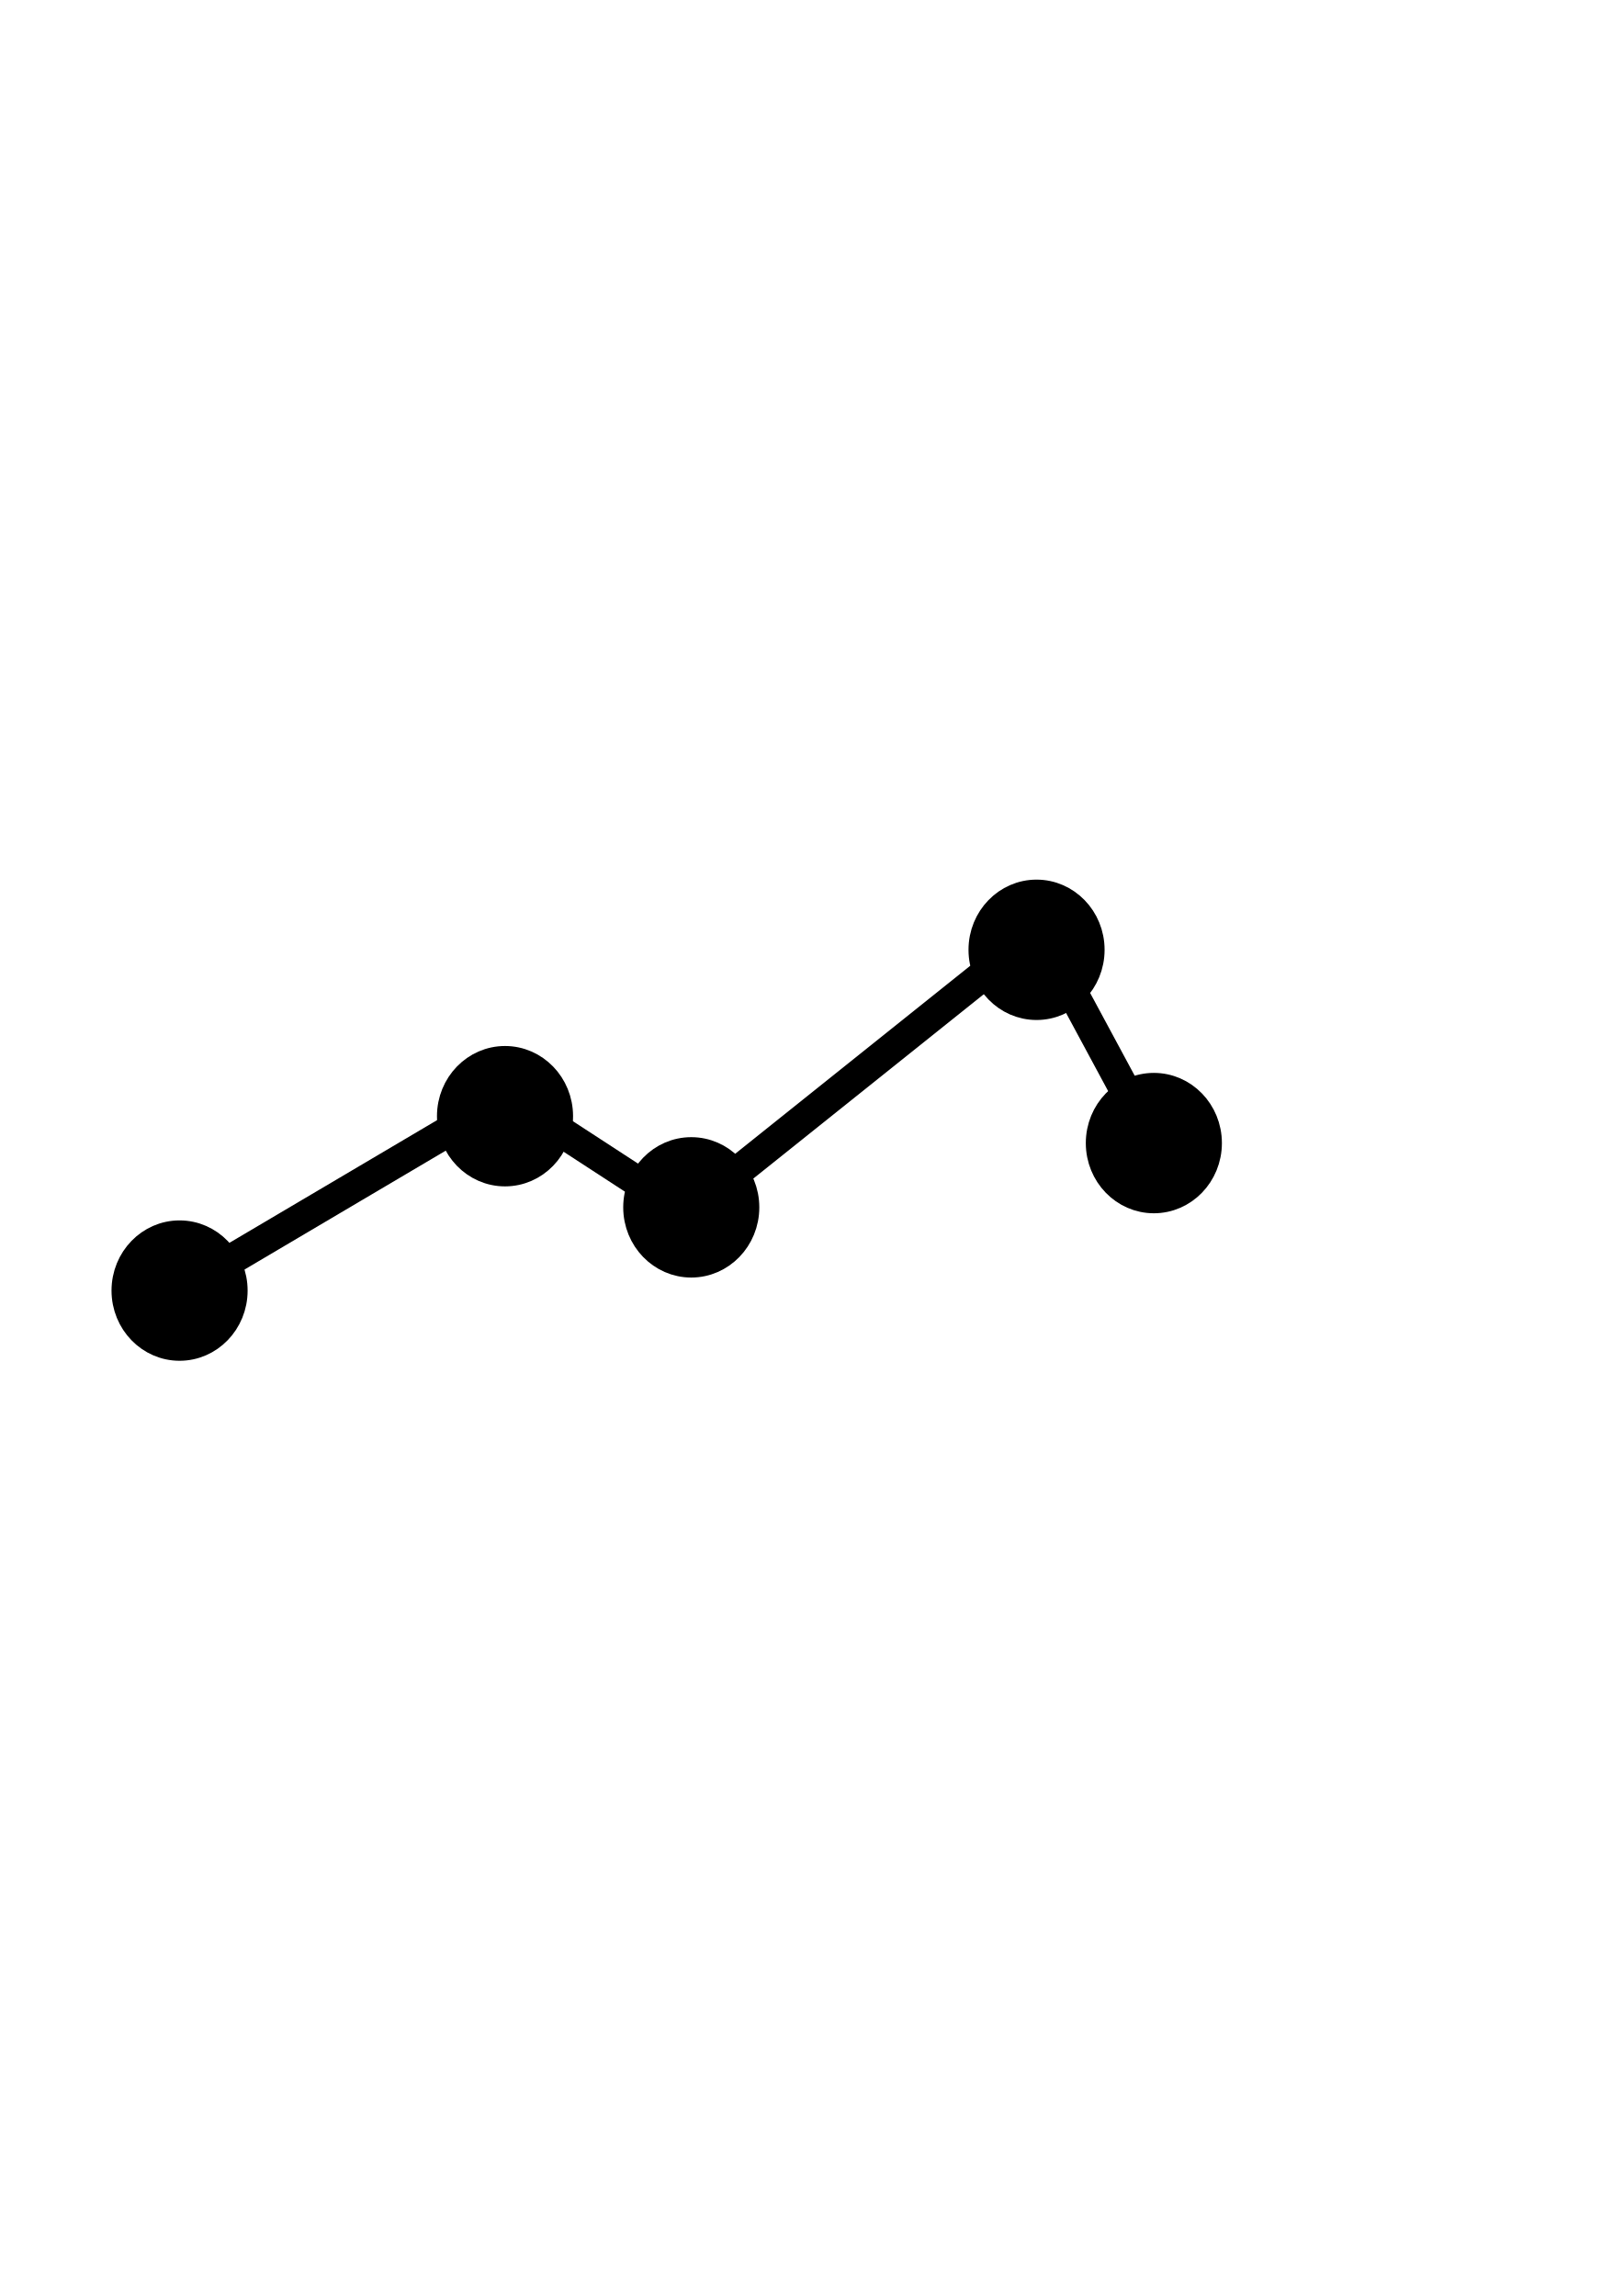
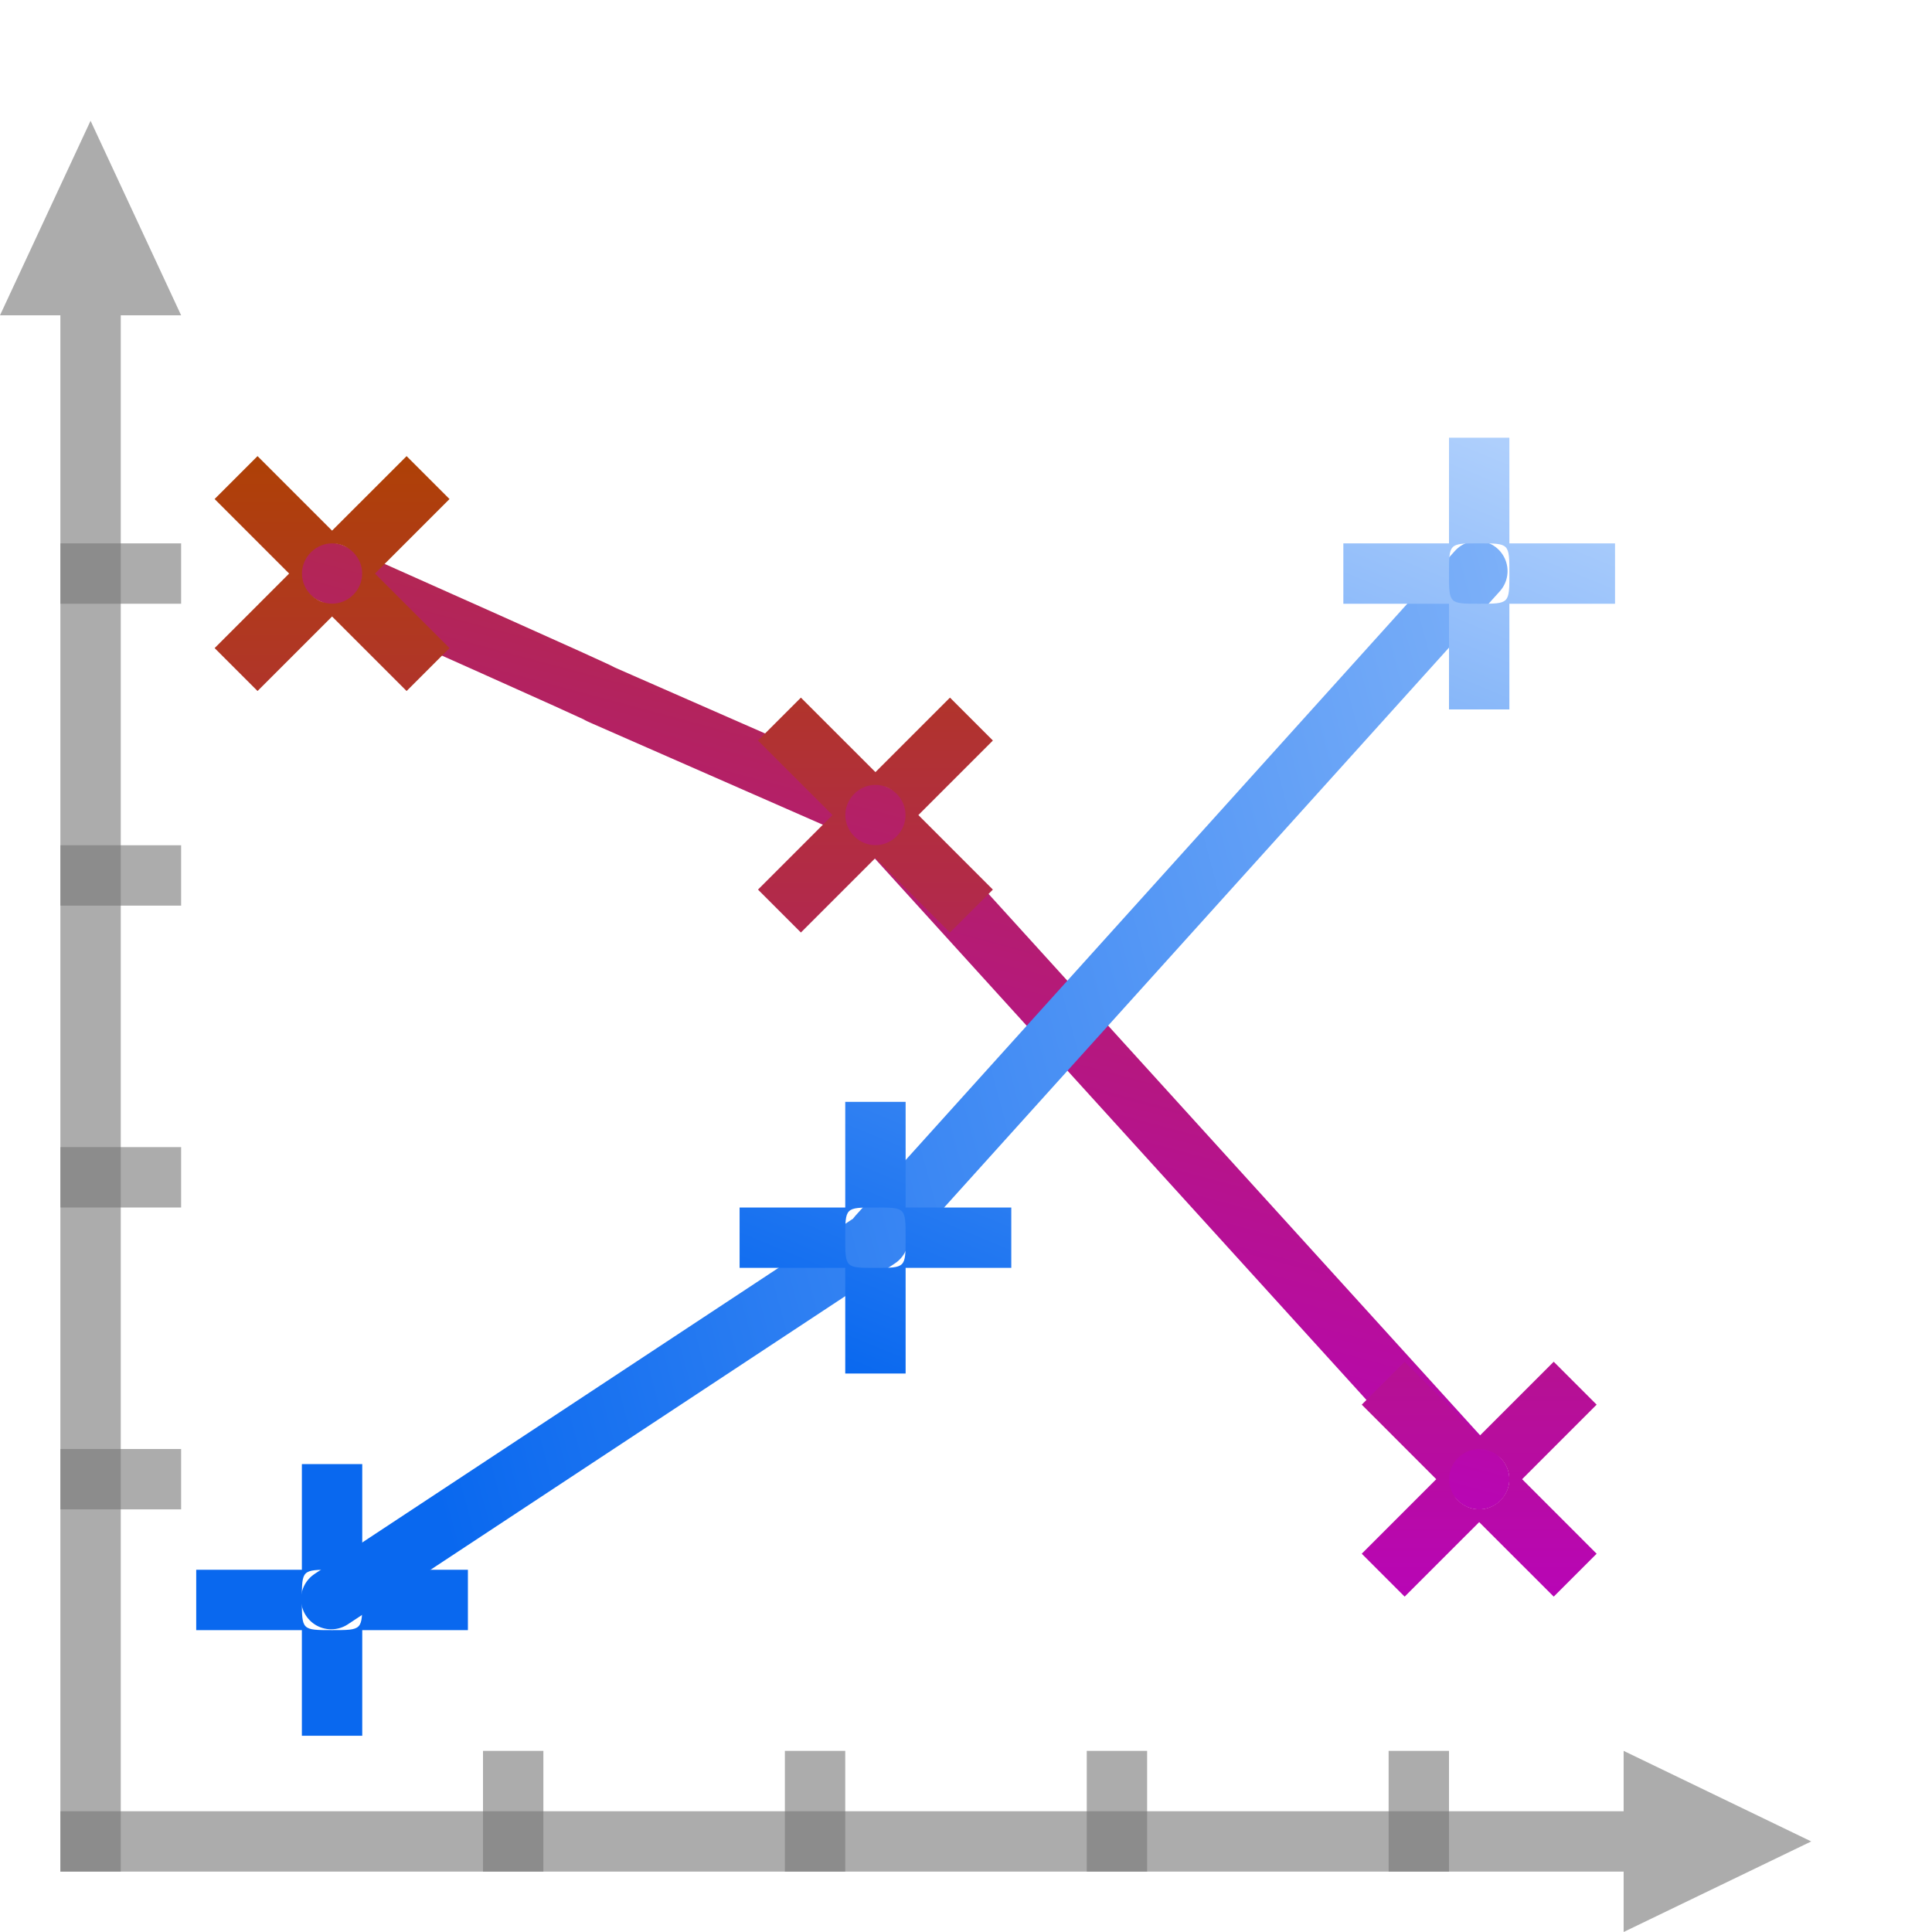
- <svg xmlns="http://www.w3.org/2000/svg" width="210mm" height="297mm" id="svg5259" version="1.1">
-   <defs id="defs5261" />
+ <svg xmlns="http://www.w3.org/2000/svg" xmlns:xlink="http://www.w3.org/1999/xlink" width="128" height="128" id="svg3408" version="1.0">
+   <defs id="defs3410">
+     <linearGradient id="linearGradient3228">
+       <stop style="stop-color:#ffffff;stop-opacity:1;" offset="0" id="stop3230" />
+       <stop style="stop-color:#ffffff;stop-opacity:0;" offset="1" id="stop3232" />
+     </linearGradient>
+     <linearGradient id="linearGradient3220">
+       <stop style="stop-color:#ffffff;stop-opacity:1;" offset="0" id="stop3222" />
+       <stop style="stop-color:#ffffff;stop-opacity:0;" offset="1" id="stop3224" />
+     </linearGradient>
+     <linearGradient id="linearGradient3201">
+       <stop id="stop3203" offset="0" style="stop-color:#fbaeff;stop-opacity:1;" />
+       <stop id="stop3205" offset="1" style="stop-color:#ffd7d7;stop-opacity:1;" />
+     </linearGradient>
+     <linearGradient id="linearGradient3195">
+       <stop id="stop3197" offset="0" style="stop-color:#99c2fc;stop-opacity:1;" />
+       <stop id="stop3199" offset="1" style="stop-color:#dceafe;stop-opacity:1;" />
+     </linearGradient>
+     <linearGradient id="linearGradient6310">
+       <stop style="stop-color:#b900c4;stop-opacity:1;" offset="0" id="stop6312" />
+       <stop style="stop-color:#ae4300;stop-opacity:1;" offset="1" id="stop6314" />
+     </linearGradient>
+     <linearGradient id="linearGradient3051">
+       <stop style="stop-color:#0968ef;stop-opacity:1;" offset="0" id="stop3053" />
+       <stop style="stop-color:#aecffc;stop-opacity:1;" offset="1" id="stop3055" />
+     </linearGradient>
+     <linearGradient xlink:href="#linearGradient3051" id="linearGradient3768" x1="23.5" y1="64" x2="140.198" y2="32.731" gradientUnits="userSpaceOnUse" gradientTransform="translate(-4,0)" />
+     <linearGradient xlink:href="#linearGradient6310" id="linearGradient3772" gradientUnits="userSpaceOnUse" x1="32" y1="88.469" x2="54.052" y2="6.171" gradientTransform="translate(-4,0)" />
+     <linearGradient xlink:href="#linearGradient3201" id="linearGradient3189" x1="66.066" y1="92.046" x2="66.066" y2="43.635" gradientUnits="userSpaceOnUse" gradientTransform="translate(-4,0)" />
+     <linearGradient xlink:href="#linearGradient3195" id="linearGradient3193" gradientUnits="userSpaceOnUse" x1="68" y1="112" x2="68" y2="80" gradientTransform="translate(-4,0)" />
+     <linearGradient xlink:href="#linearGradient3220" id="linearGradient3226" x1="92.705" y1="8.803" x2="120" y2="76" gradientUnits="userSpaceOnUse" gradientTransform="translate(-4,0)" />
+     <linearGradient xlink:href="#linearGradient3228" id="linearGradient3234" x1="84" y1="60" x2="110" y2="105.033" gradientUnits="userSpaceOnUse" gradientTransform="translate(-4,0)" />
+     <linearGradient xlink:href="#linearGradient6310-6" id="linearGradient3542" gradientUnits="userSpaceOnUse" gradientTransform="matrix(0.7071068,0.7071068,-0.7071068,0.7071068,45.79899,-39.5391)" x1="151.137" y1="57.515" x2="91.471" y2="-2.151" />
+     <linearGradient id="linearGradient6310-6">
+       <stop style="stop-color:#b900c4;stop-opacity:1;" offset="0" id="stop6312-9" />
+       <stop style="stop-color:#ae4300;stop-opacity:1;" offset="1" id="stop6314-9" />
+     </linearGradient>
+     <linearGradient xlink:href="#linearGradient3643" id="linearGradient3539" gradientUnits="userSpaceOnUse" gradientTransform="translate(-12,36)" x1="84" y1="56" x2="112" y2="-12" />
+     <linearGradient id="linearGradient3643">
+       <stop style="stop-color:#0968ef;stop-opacity:1;" offset="0" id="stop3645" />
+       <stop style="stop-color:#aecffc;stop-opacity:1;" offset="1" id="stop3647" />
+     </linearGradient>
+     <linearGradient xlink:href="#linearGradient3643" id="linearGradient3077" gradientUnits="userSpaceOnUse" gradientTransform="translate(-16,180)" x1="84" y1="56" x2="112" y2="-12" />
+     <linearGradient xlink:href="#linearGradient6310-6" id="linearGradient3080" gradientUnits="userSpaceOnUse" gradientTransform="matrix(0.7071068,0.7071068,-0.7071068,0.7071068,41.79899,104.4609)" x1="151.137" y1="57.515" x2="91.471" y2="-2.151" />
+     <linearGradient xlink:href="#linearGradient3643-6" id="linearGradient3077-8" gradientUnits="userSpaceOnUse" gradientTransform="translate(-16,180)" x1="84" y1="56" x2="112" y2="-12" />
+     <linearGradient id="linearGradient3643-6">
+       <stop style="stop-color:#0968ef;stop-opacity:1;" offset="0" id="stop3645-3" />
+       <stop style="stop-color:#aecffc;stop-opacity:1;" offset="1" id="stop3647-5" />
+     </linearGradient>
+     <linearGradient y2="-12" x2="112" y1="56" x1="84" gradientTransform="translate(-16,40)" gradientUnits="userSpaceOnUse" id="linearGradient3098" xlink:href="#linearGradient3643-6" />
+     <linearGradient xlink:href="#linearGradient3643-1" id="linearGradient3077-1" gradientUnits="userSpaceOnUse" gradientTransform="translate(-16,180)" x1="84" y1="56" x2="112" y2="-12" />
+     <linearGradient id="linearGradient3643-1">
+       <stop style="stop-color:#0968ef;stop-opacity:1;" offset="0" id="stop3645-0" />
+       <stop style="stop-color:#aecffc;stop-opacity:1;" offset="1" id="stop3647-56" />
+     </linearGradient>
+     <linearGradient y2="-12" x2="112" y1="56" x1="84" gradientTransform="translate(-16,40)" gradientUnits="userSpaceOnUse" id="linearGradient3135" xlink:href="#linearGradient3643-1" />
+     <linearGradient xlink:href="#linearGradient3643-0" id="linearGradient3077-82" gradientUnits="userSpaceOnUse" gradientTransform="translate(-16,180)" x1="84" y1="56" x2="112" y2="-12" />
+     <linearGradient id="linearGradient3643-0">
+       <stop style="stop-color:#0968ef;stop-opacity:1;" offset="0" id="stop3645-6" />
+       <stop style="stop-color:#aecffc;stop-opacity:1;" offset="1" id="stop3647-2" />
+     </linearGradient>
+     <linearGradient y2="-12" x2="112" y1="56" x1="84" gradientTransform="translate(-16,40)" gradientUnits="userSpaceOnUse" id="linearGradient3172" xlink:href="#linearGradient3643-0" />
+     <linearGradient xlink:href="#linearGradient3643-0" id="linearGradient3196" gradientUnits="userSpaceOnUse" gradientTransform="translate(-16,40)" x1="84" y1="56" x2="112" y2="-12" />
+     <linearGradient xlink:href="#linearGradient6310-6-0" id="linearGradient3080-4" gradientUnits="userSpaceOnUse" gradientTransform="matrix(0.7071068,0.7071068,-0.7071068,0.7071068,41.79899,104.4609)" x1="151.137" y1="57.515" x2="91.471" y2="-2.151" />
+     <linearGradient id="linearGradient6310-6-0">
+       <stop style="stop-color:#b900c4;stop-opacity:1;" offset="0" id="stop6312-9-6" />
+       <stop style="stop-color:#ae4300;stop-opacity:1;" offset="1" id="stop6314-9-3" />
+     </linearGradient>
+     <linearGradient y2="-2.151" x2="91.471" y1="57.515" x1="151.137" gradientTransform="matrix(0.7071068,0.7071068,-0.7071068,0.7071068,41.79899,-35.53911)" gradientUnits="userSpaceOnUse" id="linearGradient3214" xlink:href="#linearGradient6310-6-0" />
+     <linearGradient xlink:href="#linearGradient6310-6-8" id="linearGradient3080-5" gradientUnits="userSpaceOnUse" gradientTransform="matrix(0.7071068,0.7071068,-0.7071068,0.7071068,41.79899,104.4609)" x1="151.137" y1="57.515" x2="91.471" y2="-2.151" />
+     <linearGradient id="linearGradient6310-6-8">
+       <stop style="stop-color:#b900c4;stop-opacity:1;" offset="0" id="stop6312-9-3" />
+       <stop style="stop-color:#ae4300;stop-opacity:1;" offset="1" id="stop6314-9-6" />
+     </linearGradient>
+     <linearGradient y2="-2.151" x2="91.471" y1="57.515" x1="151.137" gradientTransform="matrix(0.7071068,0.7071068,-0.7071068,0.7071068,41.79899,-35.53911)" gradientUnits="userSpaceOnUse" id="linearGradient3251" xlink:href="#linearGradient6310-6-8" />
+     <linearGradient xlink:href="#linearGradient6310-6-7" id="linearGradient3080-3" gradientUnits="userSpaceOnUse" gradientTransform="matrix(0.7071068,0.7071068,-0.7071068,0.7071068,41.79899,104.4609)" x1="151.137" y1="57.515" x2="91.471" y2="-2.151" />
+     <linearGradient id="linearGradient6310-6-7">
+       <stop style="stop-color:#b900c4;stop-opacity:1;" offset="0" id="stop6312-9-0" />
+       <stop style="stop-color:#ae4300;stop-opacity:1;" offset="1" id="stop6314-9-4" />
+     </linearGradient>
+     <linearGradient y2="-2.151" x2="91.471" y1="57.515" x1="151.137" gradientTransform="matrix(0.7071068,0.7071068,-0.7071068,0.7071068,41.79899,-35.53911)" gradientUnits="userSpaceOnUse" id="linearGradient3288" xlink:href="#linearGradient6310-6-7" />
+     <linearGradient xlink:href="#linearGradient6310-6-7" id="linearGradient3312" gradientUnits="userSpaceOnUse" gradientTransform="matrix(0.7071068,0.7071068,-0.7071068,0.7071068,41.79899,-35.53911)" x1="151.137" y1="57.515" x2="91.471" y2="-2.151" />
+     <linearGradient y2="-12" x2="112" y1="56" x1="84" gradientTransform="translate(-16,180)" gradientUnits="userSpaceOnUse" id="linearGradient3135-7" xlink:href="#linearGradient3643-1-2" />
+     <linearGradient id="linearGradient3643-1-2">
+       <stop style="stop-color:#0968ef;stop-opacity:1;" offset="0" id="stop3645-0-9" />
+       <stop style="stop-color:#aecffc;stop-opacity:1;" offset="1" id="stop3647-56-1" />
+     </linearGradient>
+     <linearGradient xlink:href="#linearGradient6310-6-7-0" id="linearGradient3312-4" gradientUnits="userSpaceOnUse" gradientTransform="matrix(0.7071068,0.7071068,-0.7071068,0.7071068,41.79899,104.4609)" x1="151.137" y1="57.515" x2="91.471" y2="-2.151" />
+     <linearGradient id="linearGradient6310-6-7-0">
+       <stop style="stop-color:#b900c4;stop-opacity:1;" offset="0" id="stop6312-9-0-6" />
+       <stop style="stop-color:#ae4300;stop-opacity:1;" offset="1" id="stop6314-9-4-2" />
+     </linearGradient>
+     <linearGradient y2="-2.151" x2="91.471" y1="57.515" x1="151.137" gradientTransform="matrix(0.7071068,0.7071068,-0.7071068,0.7071068,41.79899,104.4609)" gradientUnits="userSpaceOnUse" id="linearGradient3214-1" xlink:href="#linearGradient6310-6-0-5" />
+     <linearGradient id="linearGradient6310-6-0-5">
+       <stop style="stop-color:#b900c4;stop-opacity:1;" offset="0" id="stop6312-9-6-6" />
+       <stop style="stop-color:#ae4300;stop-opacity:1;" offset="1" id="stop6314-9-3-2" />
+     </linearGradient>
+     <linearGradient y2="-12" x2="112" y1="56" x1="84" gradientTransform="translate(-16,40)" gradientUnits="userSpaceOnUse" id="linearGradient3098-3" xlink:href="#linearGradient3643-6-8" />
+     <linearGradient id="linearGradient3643-6-8">
+       <stop style="stop-color:#0968ef;stop-opacity:1;" offset="0" id="stop3645-3-9" />
+       <stop style="stop-color:#aecffc;stop-opacity:1;" offset="1" id="stop3647-5-7" />
+     </linearGradient>
+     <linearGradient xlink:href="#linearGradient3643-0-7" id="linearGradient3196-8" gradientUnits="userSpaceOnUse" gradientTransform="translate(-16,180)" x1="84" y1="56" x2="112" y2="-12" />
+     <linearGradient id="linearGradient3643-0-7">
+       <stop style="stop-color:#0968ef;stop-opacity:1;" offset="0" id="stop3645-6-0" />
+       <stop style="stop-color:#aecffc;stop-opacity:1;" offset="1" id="stop3647-2-0" />
+     </linearGradient>
+     <linearGradient y2="-2.151" x2="91.471" y1="57.515" x1="151.137" gradientTransform="matrix(0.7071068,0.7071068,-0.7071068,0.7071068,41.79899,104.4609)" gradientUnits="userSpaceOnUse" id="linearGradient3251-3" xlink:href="#linearGradient6310-6-8-0" />
+     <linearGradient id="linearGradient6310-6-8-0">
+       <stop style="stop-color:#b900c4;stop-opacity:1;" offset="0" id="stop6312-9-3-5" />
+       <stop style="stop-color:#ae4300;stop-opacity:1;" offset="1" id="stop6314-9-6-1" />
+     </linearGradient>
+     <linearGradient y2="-12" x2="112" y1="56" x1="84" gradientTransform="translate(-16,180)" gradientUnits="userSpaceOnUse" id="linearGradient3355" xlink:href="#linearGradient3643-6-8" />
+   </defs>
  <g id="layer1">
-     <path style="fill:none;stroke:#000000;stroke-width:15;stroke-linecap:butt;stroke-linejoin:miter;stroke-miterlimit:4;stroke-opacity:1;stroke-dasharray:none;stroke-dashoffset:0" d="M 69.074,641.782 247.854,536.139 l 87.358,56.884 172.685,-138.148 56.884,105.643" id="path5271" />
-     <path style="fill:#000000;fill-opacity:1;stroke:#000000;stroke-width:4.1;stroke-miterlimit:4;stroke-opacity:1;stroke-dasharray:none" id="path5273-9" d="m 60.53,686.552 a 7.895,7.895 0 1 1 -15.79,0 7.895,7.895 0 1 1 15.79,0 z" transform="matrix(3.344588,0,0,3.450499,70.81908,-1823.238)" />
-     <path style="fill:#000000;fill-opacity:1;stroke:#000000;stroke-width:4.1;stroke-miterlimit:4;stroke-opacity:1;stroke-dasharray:none" id="path5273-9-3" d="m 60.53,686.552 a 7.895,7.895 0 1 1 -15.79,0 7.895,7.895 0 1 1 15.79,0 z" transform="matrix(3.344588,0,0,3.450499,161.861,-1778.668)" />
-     <path style="fill:#000000;fill-opacity:1;stroke:#000000;stroke-width:4.1;stroke-miterlimit:4;stroke-opacity:1;stroke-dasharray:none" id="path5273-9-5" d="m 60.53,686.552 a 7.895,7.895 0 1 1 -15.79,0 7.895,7.895 0 1 1 15.79,0 z" transform="matrix(3.344588,0,0,3.450499,-88.26525,-1737.974)" />
-     <path style="fill:#000000;fill-opacity:1;stroke:#000000;stroke-width:4.1;stroke-miterlimit:4;stroke-opacity:1;stroke-dasharray:none" id="path5273-9-0" d="m 60.53,686.552 a 7.895,7.895 0 1 1 -15.79,0 7.895,7.895 0 1 1 15.79,0 z" transform="matrix(3.344588,0,0,3.450499,330.6422,-1904.583)" />
-     <path style="fill:#000000;fill-opacity:1;stroke:#000000;stroke-width:4.1;stroke-miterlimit:4;stroke-opacity:1;stroke-dasharray:none" id="path5273-9-37" d="m 60.53,686.552 a 7.895,7.895 0 1 1 -15.79,0 7.895,7.895 0 1 1 15.79,0 z" transform="matrix(3.344588,0,0,3.450499,387.9872,-1810.09)" />
+     <path id="path3452" d="m 120,122 -4.143,-2 -8.286,-4 0,4 L 4,120 l 0,4 103.571,0 0,4 8.286,-4 4.143,-2 z" style="opacity:0.614;fill:#797979;fill-opacity:1;stroke:none" />
+     <rect ry="0" rx="0" y="36" x="4" height="4" width="8" id="rect3572" style="opacity:1;fill:#787878;fill-opacity:0.616;stroke:none;stroke-width:1;stroke-linecap:round;stroke-linejoin:round;stroke-miterlimit:4;stroke-dasharray:none;stroke-dashoffset:0;stroke-opacity:1" />
+     <rect ry="0" rx="0" y="92" x="-124" height="4" width="8" id="rect3574" style="opacity:1;fill:#787878;fill-opacity:0.616;stroke:none;stroke-width:1;stroke-linecap:round;stroke-linejoin:round;stroke-miterlimit:4;stroke-dasharray:none;stroke-dashoffset:0;stroke-opacity:1" transform="matrix(0,-1,1,0,0,0)" />
+     <rect style="opacity:1;fill:#787878;fill-opacity:0.616;stroke:none;stroke-width:1;stroke-linecap:round;stroke-linejoin:round;stroke-miterlimit:4;stroke-dasharray:none;stroke-dashoffset:0;stroke-opacity:1" id="rect3576" width="8" height="4" x="-124" y="72" rx="0" ry="0" transform="matrix(0,-1,1,0,0,0)" />
+     <rect ry="0" rx="0" y="52" x="-124" height="4" width="8" id="rect3578" style="opacity:1;fill:#787878;fill-opacity:0.616;stroke:none;stroke-width:1;stroke-linecap:round;stroke-linejoin:round;stroke-miterlimit:4;stroke-dasharray:none;stroke-dashoffset:0;stroke-opacity:1" transform="matrix(0,-1,1,0,0,0)" />
+     <rect style="opacity:1;fill:#787878;fill-opacity:0.616;stroke:none;stroke-width:1;stroke-linecap:round;stroke-linejoin:round;stroke-miterlimit:4;stroke-dasharray:none;stroke-dashoffset:0;stroke-opacity:1" id="rect3580" width="8" height="4" x="-124" y="32" rx="0" ry="0" transform="matrix(0,-1,1,0,0,0)" />
+     <path style="opacity:0.614;fill:#797979;fill-opacity:1;stroke:none" d="m 6,8 -2,4.296 -4,8.593 4,0 L 4,124 l 4,0 0,-103.111 4,0 L 8,12.296 6,8 z" id="path3447" />
+     <rect style="opacity:1;fill:#787878;fill-opacity:0.616;stroke:none;stroke-width:1;stroke-linecap:round;stroke-linejoin:round;stroke-miterlimit:4;stroke-dasharray:none;stroke-dashoffset:0;stroke-opacity:1" id="rect3564" width="8" height="4" x="4" y="96" rx="0" ry="0" />
+     <rect ry="0" rx="0" y="76" x="4" height="4" width="8" id="rect3566" style="opacity:1;fill:#787878;fill-opacity:0.616;stroke:none;stroke-width:1;stroke-linecap:round;stroke-linejoin:round;stroke-miterlimit:4;stroke-dasharray:none;stroke-dashoffset:0;stroke-opacity:1" />
+     <rect style="opacity:1;fill:#787878;fill-opacity:0.616;stroke:none;stroke-width:1;stroke-linecap:round;stroke-linejoin:round;stroke-miterlimit:4;stroke-dasharray:none;stroke-dashoffset:0;stroke-opacity:1" id="rect3568" width="8" height="4" x="4" y="56" rx="0" ry="0" />
+     <path id="path3770" d="M 21.945,37.972 C 57.832,53.965 21.398,37.916 58.057,54.01 L 98,98" style="fill:none;stroke:url(#linearGradient3772);stroke-width:4;stroke-linecap:round;stroke-linejoin:round;stroke-miterlimit:4;stroke-opacity:1;stroke-dasharray:none" />
+     <path style="fill:none;stroke:url(#linearGradient3768);stroke-width:4;stroke-linecap:round;stroke-linejoin:round;stroke-miterlimit:4;stroke-opacity:1;stroke-dasharray:none" d="M 21.945,105.945 58.187,82.035 58.146,81.899 97.879,37.837" id="path2982" />
+     <path style="fill:url(#linearGradient3098);fill-opacity:1;stroke:none" d="M 20 97 L 20 104 L 13 104 L 13 108 L 20 108 L 20 115 L 24 115 L 24 108 L 31 108 L 31 104 L 24 104 L 24 97 L 20 97 z M 22 104 C 24 104 24 104 24 106 C 24 108 24 108 22 108 C 20 108 20 108 20 106 C 20 104 20 104 22 104 z " id="path3491-2" />
+     <path style="fill:url(#linearGradient3135);fill-opacity:1;stroke:none" d="M 96 29 L 96 36 L 89 36 L 89 40 L 96 40 L 96 47 L 100 47 L 100 40 L 107 40 L 107 36 L 100 36 L 100 29 L 96 29 z M 98 36 C 100 36 100 36 100 38 C 100 40 100 40 98 40 C 96 40 96 40 96 38 C 96 36 96 36 98 36 z " id="path3491-9" />
+     <path style="fill:url(#linearGradient3196);fill-opacity:1;stroke:none" d="M 56 73 L 56 80 L 49 80 L 49 84 L 56 84 L 56 91 L 60 91 L 60 84 L 67 84 L 67 80 L 60 80 L 60 73 L 56 73 z M 58 80 C 60 80 60 80 60 82 C 60 84 60 84 58 84 C 56 84 56 84 56 82 C 56 80 56 80 58 80 z " id="path3491-5" />
+     <path style="fill:url(#linearGradient3214);fill-opacity:1;stroke:none" d="M 17.062 30.219 L 14.219 33.062 L 19.156 38 L 14.219 42.938 L 17.062 45.781 L 22 40.844 L 26.938 45.781 L 29.781 42.938 L 24.844 38 L 29.781 33.062 L 26.938 30.219 L 22 35.156 L 17.062 30.219 z M 22 36 C 22.511 36 23.015 36.202 23.406 36.594 C 24.19 37.377 24.19 38.623 23.406 39.406 C 22.623 40.19 21.377 40.19 20.594 39.406 C 19.81 38.623 19.81 37.377 20.594 36.594 C 20.985 36.202 21.489 36 22 36 z " id="rect3454-2" />
+     <path style="fill:url(#linearGradient3251);fill-opacity:1;stroke:none" d="M 93.062 90.219 L 90.219 93.062 L 95.156 98 L 90.219 102.938 L 93.062 105.781 L 98 100.844 L 102.938 105.781 L 105.781 102.938 L 100.844 98 L 105.781 93.062 L 102.938 90.219 L 98 95.156 L 93.062 90.219 z M 98 96 C 98.511 96 99.015 96.202 99.406 96.594 C 100.19 97.377 100.19 98.623 99.406 99.406 C 98.623 100.19 97.377 100.19 96.594 99.406 C 95.81 98.623 95.81 97.377 96.594 96.594 C 96.985 96.202 97.489 96 98 96 z " id="rect3454-7" />
+     <path style="fill:url(#linearGradient3312);fill-opacity:1;stroke:none" d="M 53.062 46.219 L 50.219 49.062 L 55.156 54 L 50.219 58.938 L 53.062 61.781 L 58 56.844 L 62.938 61.781 L 65.781 58.938 L 60.844 54 L 65.781 49.062 L 62.938 46.219 L 58 51.156 L 53.062 46.219 z M 58 52 C 58.511 52 59.015 52.202 59.406 52.594 C 60.19 53.377 60.19 54.623 59.406 55.406 C 58.623 56.19 57.377 56.19 56.594 55.406 C 55.81 54.623 55.81 53.377 56.594 52.594 C 56.985 52.202 57.489 52 58 52 z " id="rect3454-77" />
  </g>
</svg>
